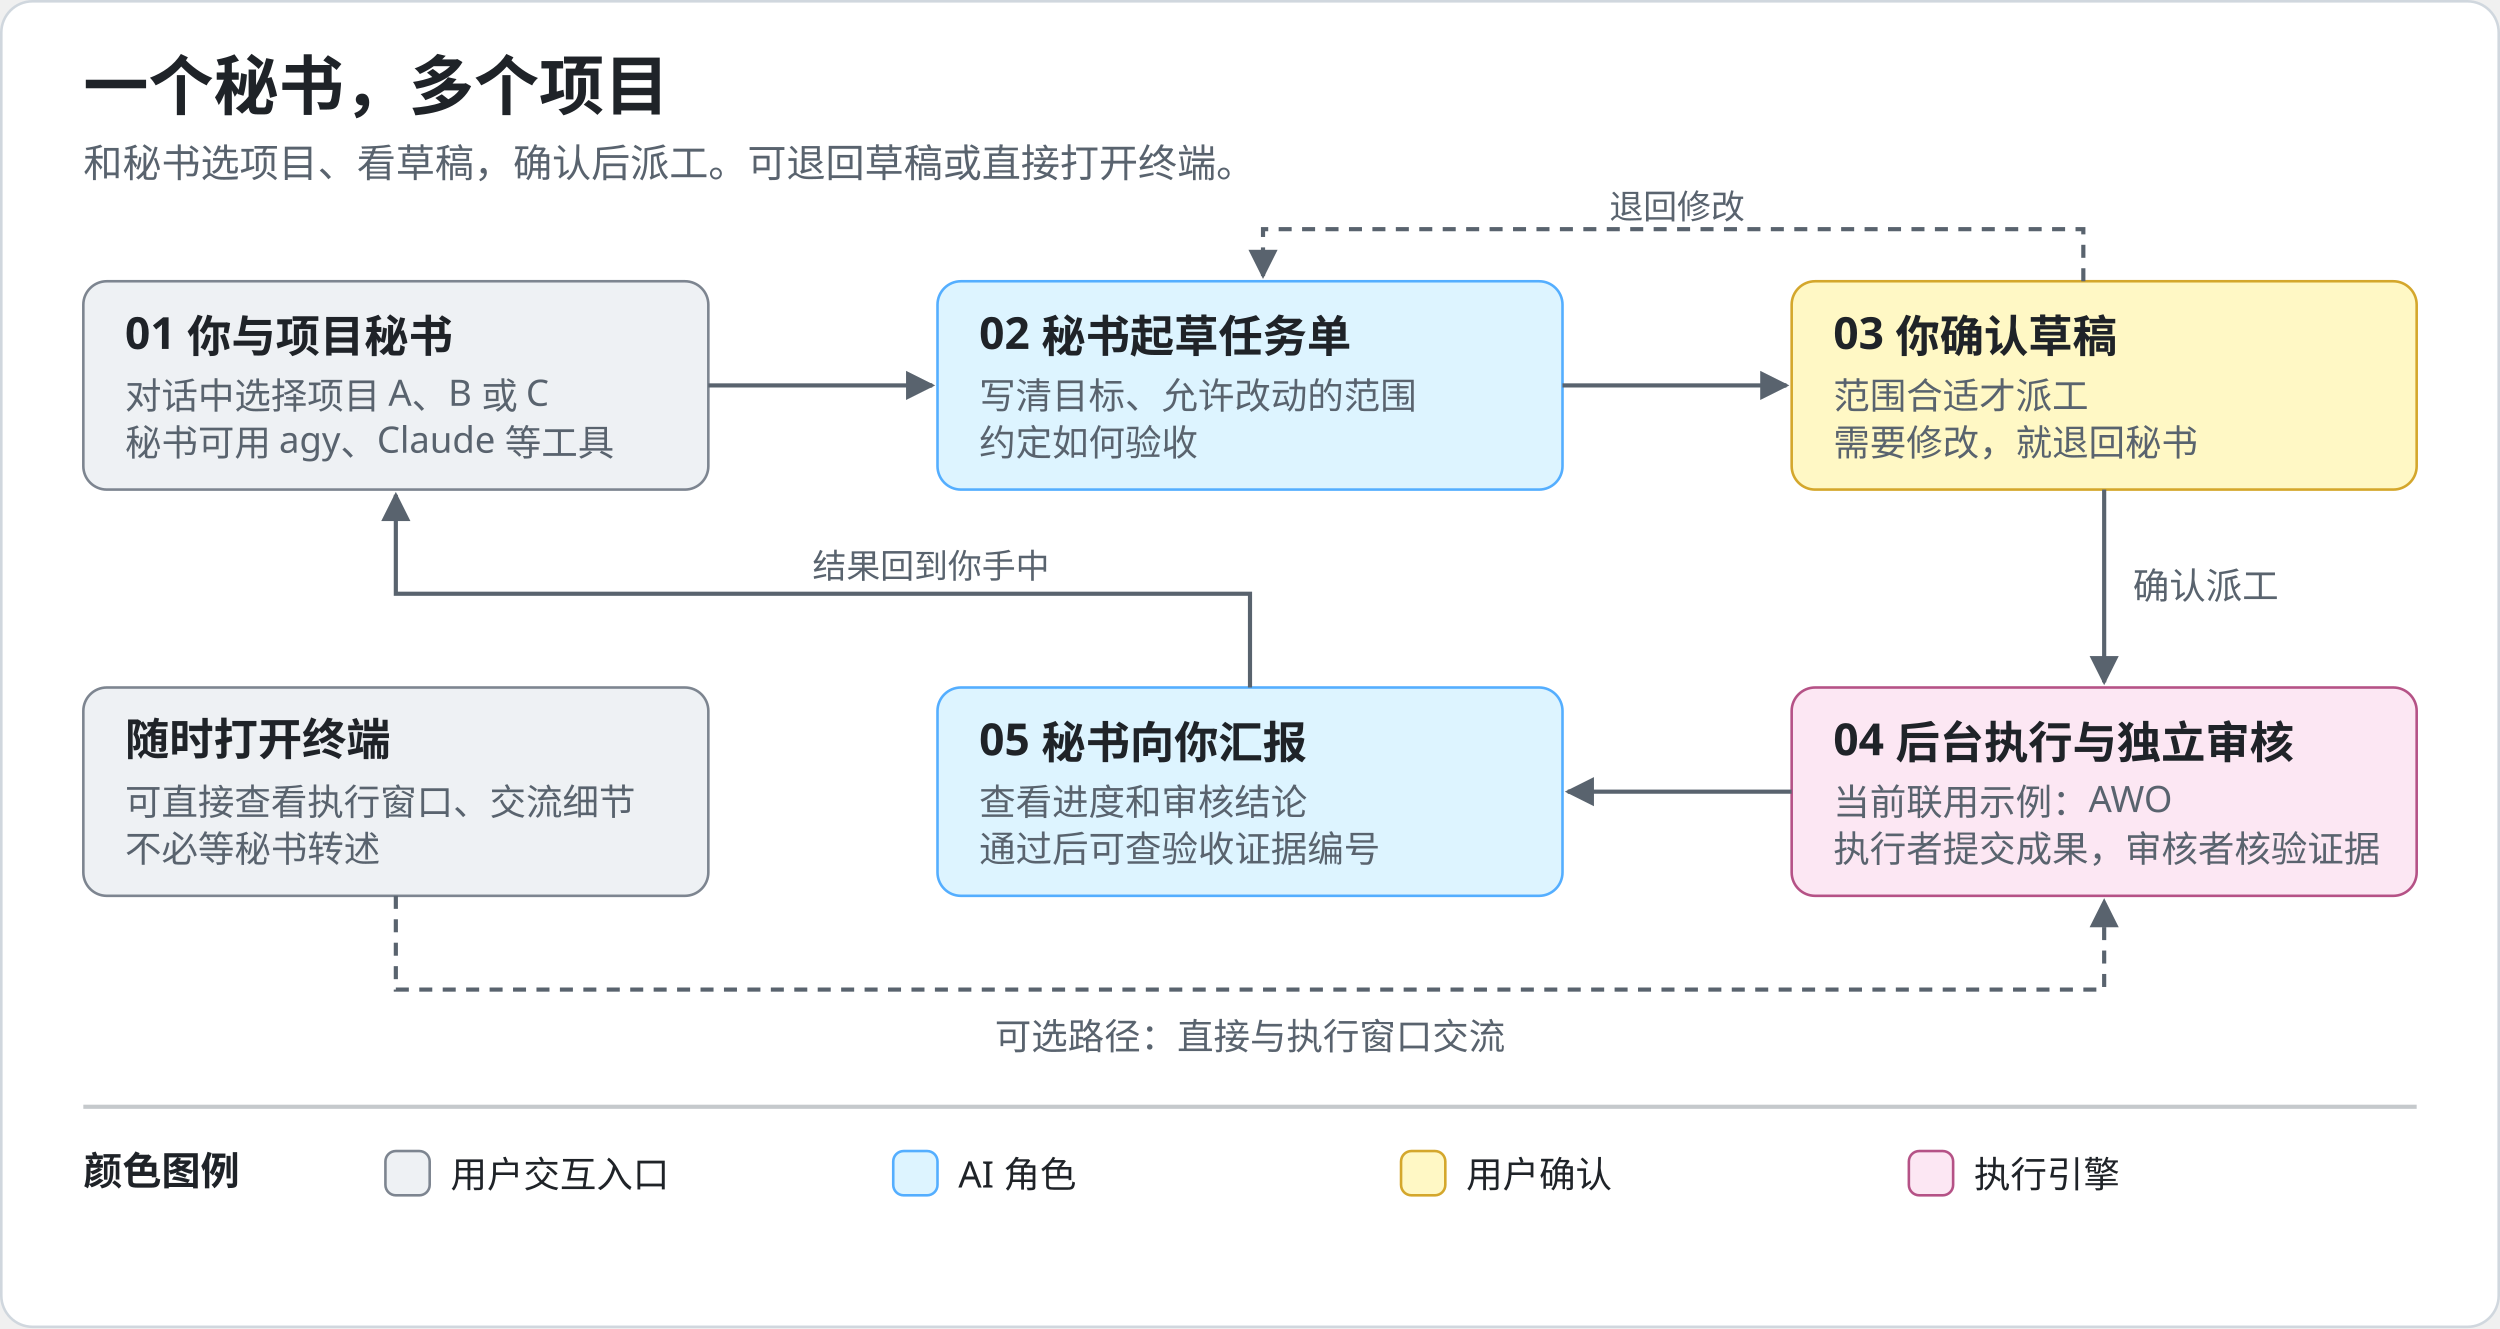
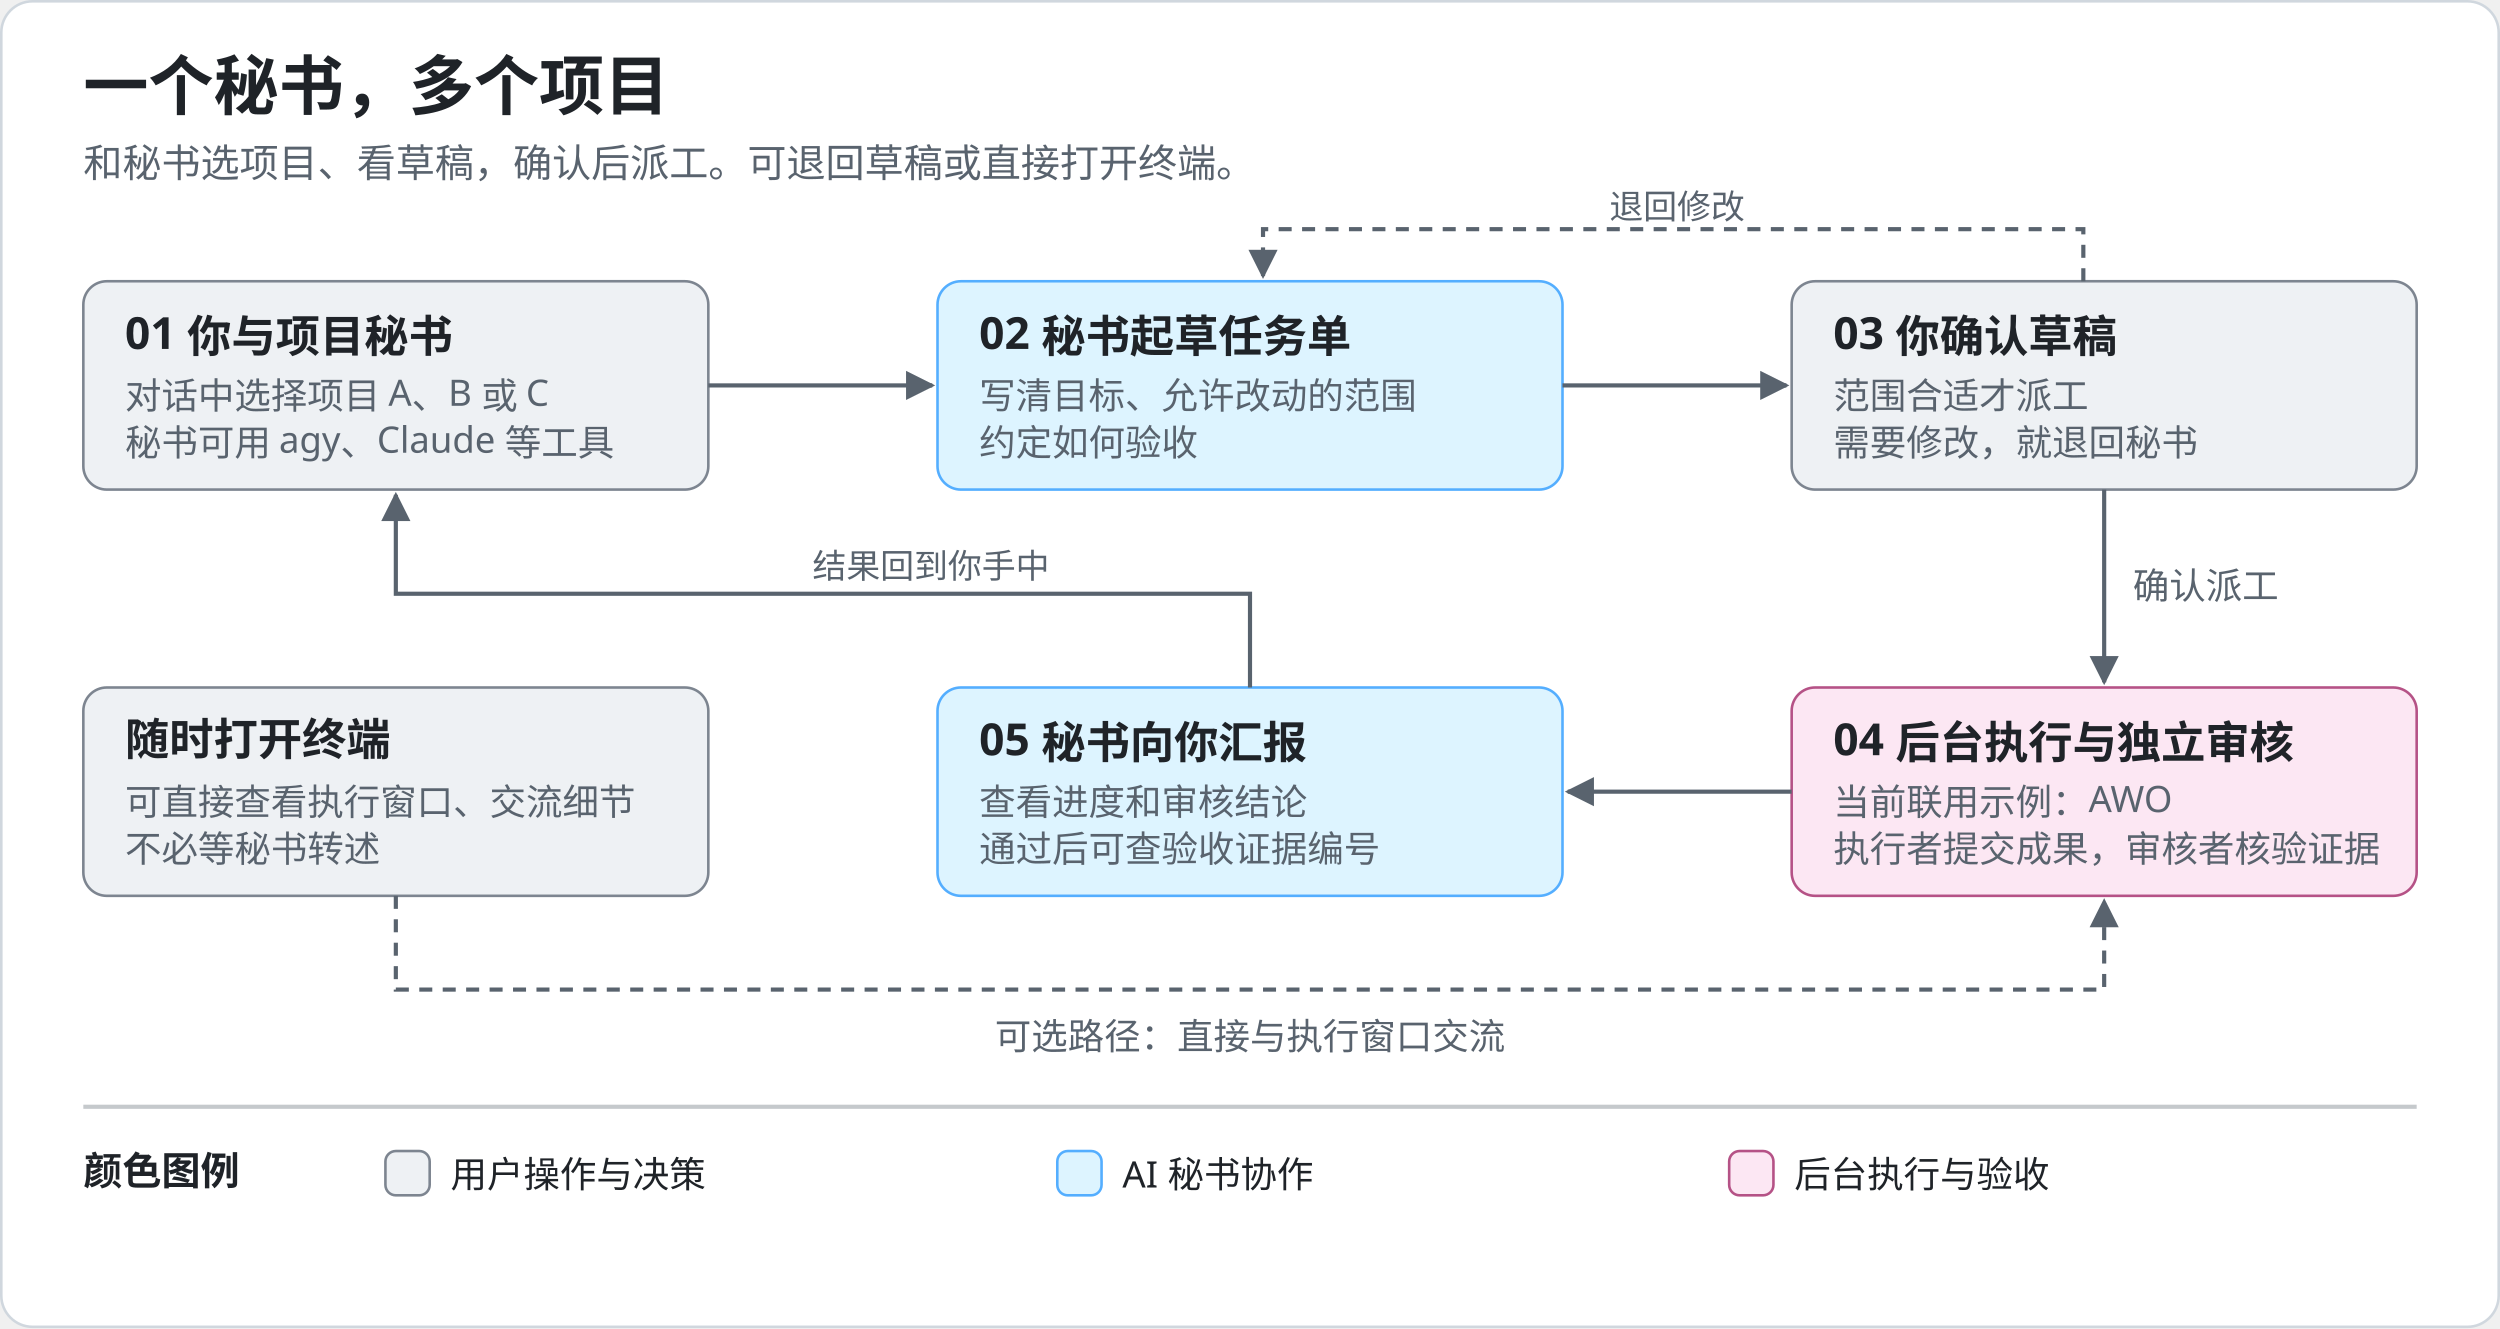
<svg xmlns="http://www.w3.org/2000/svg" width="960" height="510" viewBox="0 0 960 510" role="img" aria-labelledby="title desc" lang="zh-CN">
  <style>
.bg{fill:#ffffff;stroke:#d0d7de}.t{fill:#1f2328}.m{fill:#59636e}
.ar{stroke:#59636e;fill:none;stroke-width:1.6}.ah{fill:#59636e}.dash{stroke-dasharray:5 4}


@media (prefers-color-scheme: dark){
.bg{fill:#0d1117;stroke:#3d444d}.t{fill:#f0f6fc}.m{fill:#9198a1}
.ar{stroke:#9198a1}.ah{fill:#9198a1}
}
text{font-family:-apple-system,"Segoe UI","Noto Sans","Helvetica Neue",Arial,"Microsoft YaHei","PingFang SC","Noto Sans CJK SC",sans-serif}
.mono{font-family:ui-monospace,SFMono-Regular,Consolas,"Liberation Mono",Menlo,monospace}
.entry{fill:#eef1f4;stroke:#7d8590}
.agent{fill:#ddf4ff;stroke:#54aeff}
- .decision{fill:#fff8c5;stroke:#d4a72c}
+ 
.engine{fill:#fce7f3;stroke:#b55286}
@media (prefers-color-scheme: dark){
.entry{fill:#20262e;stroke:#9aa4af}
.agent{fill:#0c2d6b;stroke:#1f6feb}
- .decision{fill:#341a00;stroke:#9e6a03}
+ 
.engine{fill:#412136;stroke:#d68aad}
}
</style>
  <defs>
    <marker id="ah" viewBox="0 0 10 10" refX="9" refY="5" markerWidth="7" markerHeight="7" orient="auto-start-reverse">
      <path d="M0,0 L10,5 L0,10 z" class="ah" />
    </marker>
  </defs>
  <rect x=".5" y=".5" width="959" height="509" rx="12" class="bg" />
  <text x="32" y="42" font-size="25" class="t" text-anchor="start" font-weight="600">一个秘书，多个项目</text>
  <text x="32" y="68" font-size="15" class="m" text-anchor="start">和秘书选项目、看草稿，确认后派工。可退回草稿或直接打开终端。</text>
  <rect x="32" y="108" width="240" height="80" rx="9" class="entry" />
  <text x="48" y="134" font-size="17" class="t" text-anchor="start" font-weight="600">01  你与项目秘书</text>
  <text x="48" y="157" font-size="14" class="m" text-anchor="start">对话中选择项目 A、B 或 C</text>
  <text x="48" y="175" font-size="14" class="m" text-anchor="start">秘书可用 agy、Claude 等工具</text>
  <rect x="360" y="108" width="240" height="80" rx="9" class="agent" />
  <text x="376" y="134" font-size="17" class="t" text-anchor="start" font-weight="600">02  秘书起草任务单</text>
  <text x="376" y="157" font-size="14" class="m" text-anchor="start">写清目标、允许改动的范围</text>
  <text x="376" y="175" font-size="14" class="m" text-anchor="start">约定如何验收</text>
-   <rect x="688" y="108" width="240" height="80" rx="9" class="decision" />
+   <rect x="688" y="108" width="240" height="80" rx="9" class="entry" />
  <text x="704" y="134" font-size="17" class="t" text-anchor="start" font-weight="600">03  你确认草稿</text>
  <text x="704" y="157" font-size="14" class="m" text-anchor="start">范围合适才派工</text>
  <text x="704" y="175" font-size="14" class="m" text-anchor="start">需要修改，就退回秘书</text>
  <path d="M272 148 H358" class="ar" marker-end="url(#ah)" />
  <path d="M600 148 H686" class="ar" marker-end="url(#ah)" />
  <path d="M800 108 V88 H485 V106" class="ar dash" marker-end="url(#ah)" />
  <text x="644" y="84" font-size="13" class="m" text-anchor="middle">退回修改</text>
  <rect x="688" y="264" width="240" height="80" rx="9" class="engine" />
  <text x="704" y="290" font-size="17" class="t" text-anchor="start" font-weight="600">04  后台执行与独立审核</text>
  <text x="704" y="313" font-size="14" class="m" text-anchor="start">当前联用示例：AWO</text>
  <text x="704" y="331" font-size="14" class="m" text-anchor="start">执行者提交成果，审核者核验证据</text>
  <rect x="360" y="264" width="240" height="80" rx="9" class="agent" />
  <text x="376" y="290" font-size="17" class="t" text-anchor="start" font-weight="600">05  秘书向你汇报</text>
  <text x="376" y="313" font-size="14" class="m" text-anchor="start">查看进度和审核结论</text>
  <text x="376" y="331" font-size="14" class="m" text-anchor="start">通过后可查验收证据编号</text>
  <rect x="32" y="264" width="240" height="80" rx="9" class="entry" />
  <text x="48" y="290" font-size="17" class="t" text-anchor="start" font-weight="600">随时打开终端</text>
  <text x="48" y="313" font-size="14" class="m" text-anchor="start">可直接查看执行窗口、交流细节</text>
  <text x="48" y="331" font-size="14" class="m" text-anchor="start">不必等秘书转述</text>
  <path d="M808 188 V262" class="ar" marker-end="url(#ah)" />
  <text x="819" y="230" font-size="14" class="m" text-anchor="start">确认派工</text>
  <path d="M688 304 H602" class="ar" marker-end="url(#ah)" />
  <path d="M480 264 V228 H152 V190" class="ar" marker-end="url(#ah)" />
  <text x="312" y="222" font-size="13" class="m" text-anchor="start">结果回到你手中</text>
  <path d="M152 344 V380 H808 V346" class="ar dash" marker-end="url(#ah)" />
  <text x="480" y="403" font-size="14" class="m" text-anchor="middle">可选路径：直接与执行窗口交流</text>
  <g id="legend">
    <path d="M32 425 H928" class="ar" opacity=".35" />
    <text x="32" y="455" class="t" font-size="15" font-weight="600">颜色图例</text>
    <rect x="148" y="442" width="17" height="17" rx="4" class="entry" />
-     <text x="173" y="456" class="t" font-size="14">用户交互入口</text>
-     <rect x="343" y="442" width="17" height="17" rx="4" class="agent" />
-     <text x="368" y="456" class="t" font-size="14">AI 角色</text>
-     <rect x="538" y="442" width="17" height="17" rx="4" class="decision" />
-     <text x="563" y="456" class="t" font-size="14">用户确认</text>
-     <rect x="733" y="442" width="17" height="17" rx="4" class="engine" />
-     <text x="758" y="456" class="t" font-size="14">执行引擎</text>
+     <text x="173" y="456" class="t" font-size="14">用户操作与决策</text>
+     <rect x="406" y="442" width="17" height="17" rx="4" class="agent" />
+     <text x="431" y="456" class="t" font-size="14">AI 秘书协作</text>
+     <rect x="664" y="442" width="17" height="17" rx="4" class="engine" />
+     <text x="689" y="456" class="t" font-size="14">后台执行与验收</text>
  </g>
</svg>
